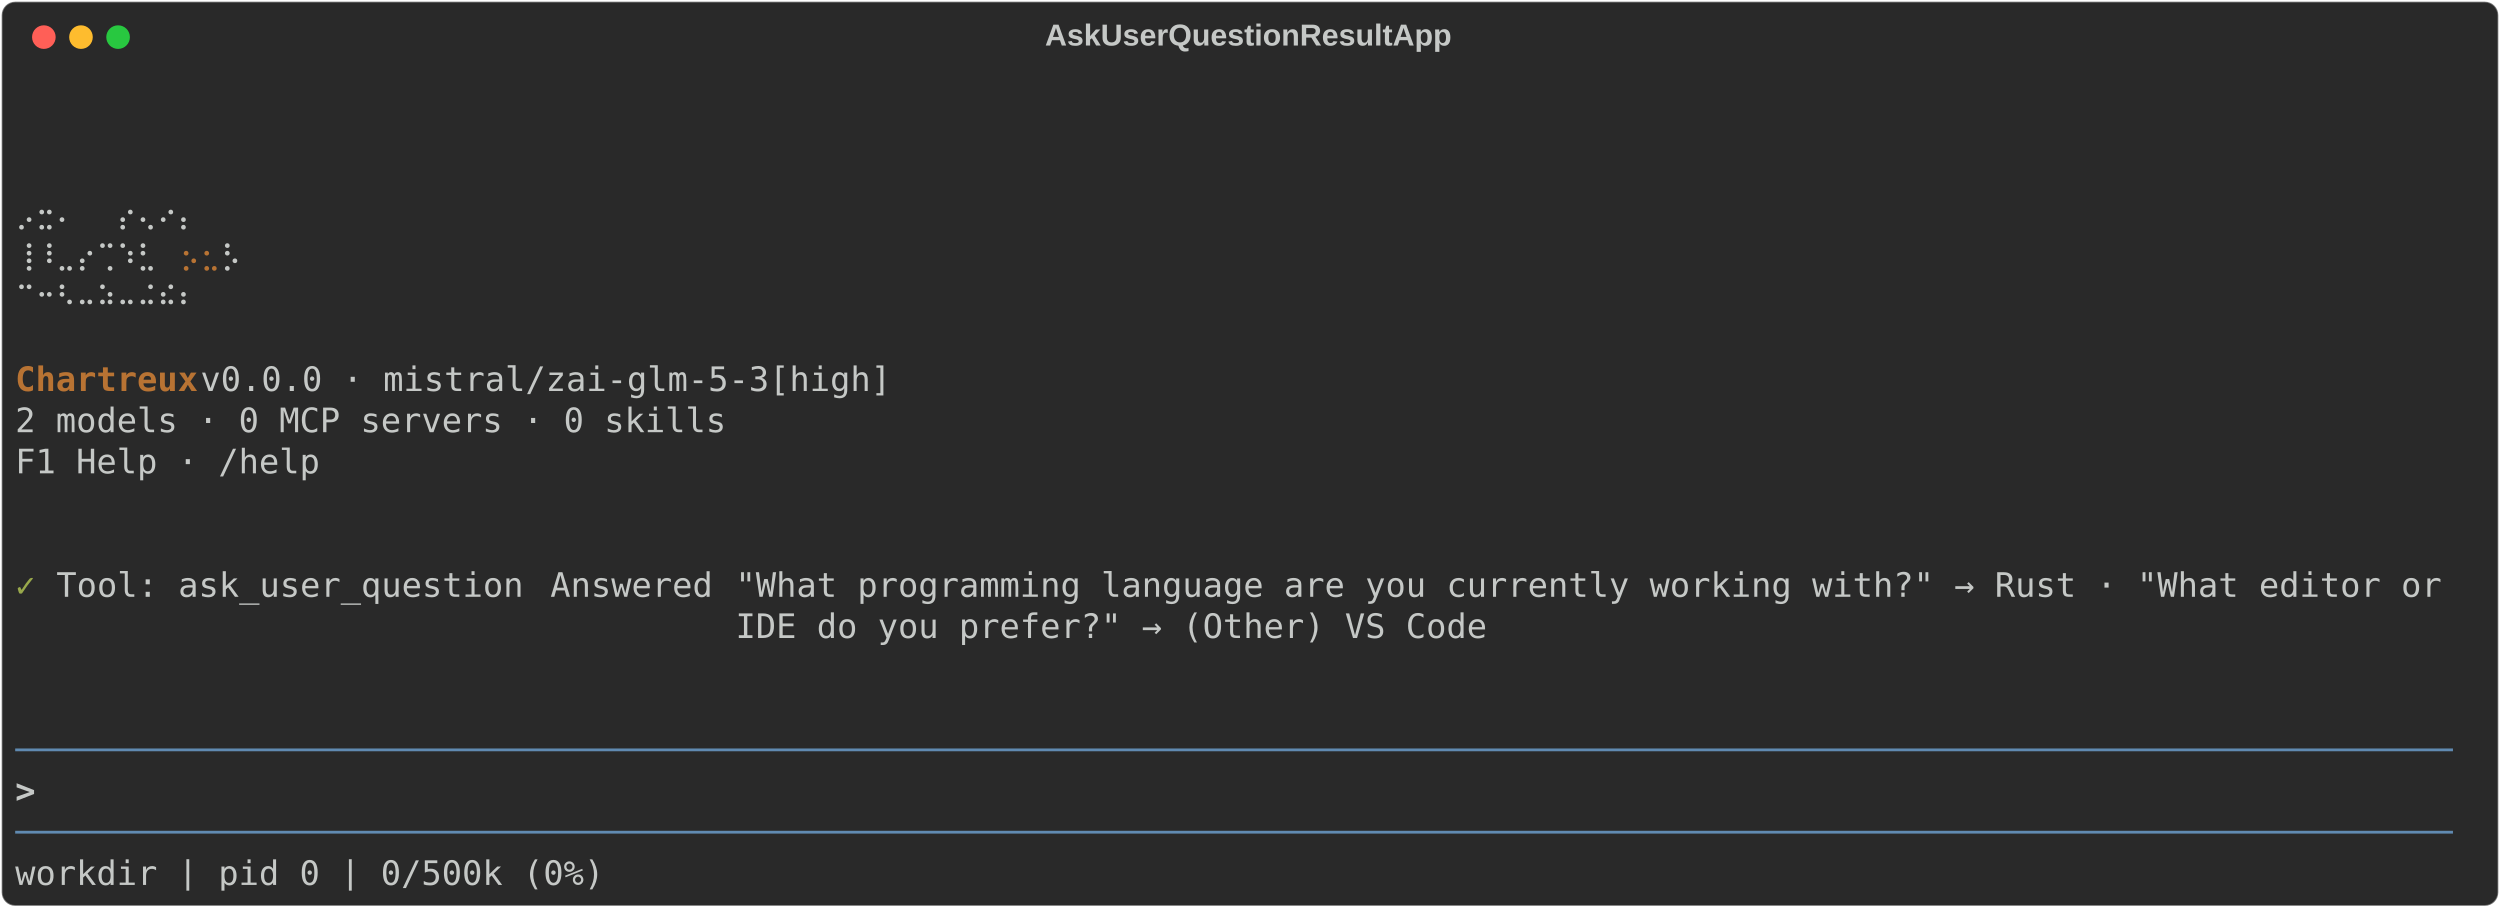
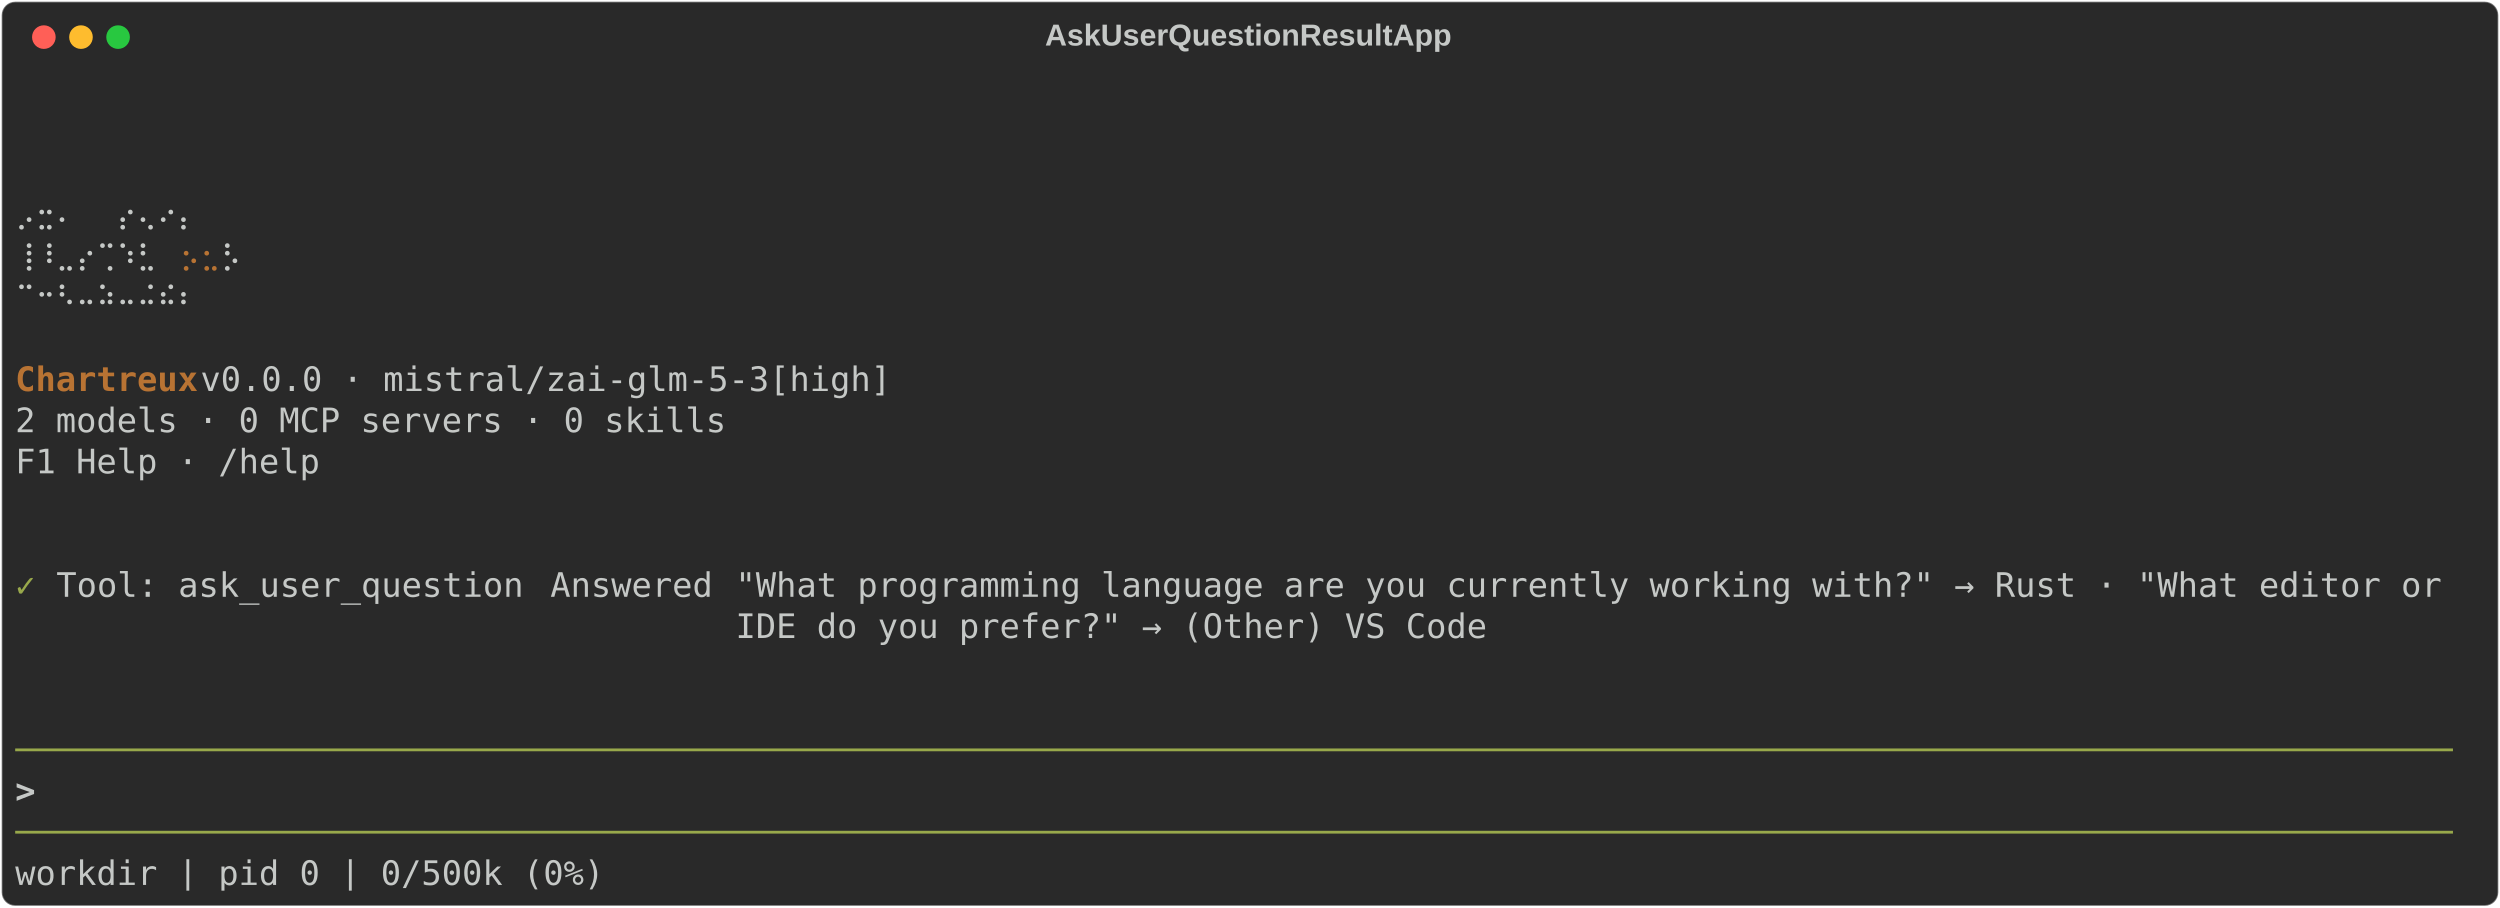
<svg xmlns="http://www.w3.org/2000/svg" class="rich-terminal" viewBox="0 0 1482 538.0">
  <style>

    @font-face {
        font-family: "Fira Code";
        src: local("FiraCode-Regular"),
                url("https://cdnjs.cloudflare.com/ajax/libs/firacode/6.2.0/woff2/FiraCode-Regular.woff2") format("woff2"),
                url("https://cdnjs.cloudflare.com/ajax/libs/firacode/6.2.0/woff/FiraCode-Regular.woff") format("woff");
        font-style: normal;
        font-weight: 400;
    }
    @font-face {
        font-family: "Fira Code";
        src: local("FiraCode-Bold"),
                url("https://cdnjs.cloudflare.com/ajax/libs/firacode/6.2.0/woff2/FiraCode-Bold.woff2") format("woff2"),
                url("https://cdnjs.cloudflare.com/ajax/libs/firacode/6.2.0/woff/FiraCode-Bold.woff") format("woff");
        font-style: bold;
        font-weight: 700;
    }

    .terminal-matrix {
        font-family: Fira Code, monospace;
        font-size: 20px;
        line-height: 24.4px;
        font-variant-east-asian: full-width;
    }

    .terminal-title {
        font-size: 18px;
        font-weight: bold;
        font-family: arial;
    }

    .terminal-r1 { fill: #c5c8c6 }
.terminal-r2 { fill: #b87333 }
.terminal-r3 { fill: #b87333;font-weight: bold }
.terminal-r4 { fill: #98a84b }
- .terminal-r5 { fill: #608ab1 }
- .terminal-r6 { fill: #c5c8c6;font-weight: bold }
+ .terminal-r5 { fill: #c5c8c6;font-weight: bold }
    </style>
  <defs>
    <clipPath id="terminal-clip-terminal">
      <rect x="0" y="0" width="1463.0" height="487.0" />
    </clipPath>
    <clipPath id="terminal-line-0">
      <rect x="0" y="1.5" width="1464" height="24.65" />
    </clipPath>
    <clipPath id="terminal-line-1">
      <rect x="0" y="25.9" width="1464" height="24.65" />
    </clipPath>
    <clipPath id="terminal-line-2">
      <rect x="0" y="50.3" width="1464" height="24.65" />
    </clipPath>
    <clipPath id="terminal-line-3">
      <rect x="0" y="74.7" width="1464" height="24.65" />
    </clipPath>
    <clipPath id="terminal-line-4">
      <rect x="0" y="99.1" width="1464" height="24.65" />
    </clipPath>
    <clipPath id="terminal-line-5">
      <rect x="0" y="123.5" width="1464" height="24.65" />
    </clipPath>
    <clipPath id="terminal-line-6">
      <rect x="0" y="147.9" width="1464" height="24.65" />
    </clipPath>
    <clipPath id="terminal-line-7">
      <rect x="0" y="172.3" width="1464" height="24.65" />
    </clipPath>
    <clipPath id="terminal-line-8">
      <rect x="0" y="196.7" width="1464" height="24.65" />
    </clipPath>
    <clipPath id="terminal-line-9">
      <rect x="0" y="221.1" width="1464" height="24.65" />
    </clipPath>
    <clipPath id="terminal-line-10">
      <rect x="0" y="245.5" width="1464" height="24.65" />
    </clipPath>
    <clipPath id="terminal-line-11">
      <rect x="0" y="269.9" width="1464" height="24.65" />
    </clipPath>
    <clipPath id="terminal-line-12">
      <rect x="0" y="294.3" width="1464" height="24.65" />
    </clipPath>
    <clipPath id="terminal-line-13">
      <rect x="0" y="318.7" width="1464" height="24.65" />
    </clipPath>
    <clipPath id="terminal-line-14">
      <rect x="0" y="343.1" width="1464" height="24.65" />
    </clipPath>
    <clipPath id="terminal-line-15">
      <rect x="0" y="367.5" width="1464" height="24.65" />
    </clipPath>
    <clipPath id="terminal-line-16">
      <rect x="0" y="391.9" width="1464" height="24.65" />
    </clipPath>
    <clipPath id="terminal-line-17">
      <rect x="0" y="416.3" width="1464" height="24.65" />
    </clipPath>
    <clipPath id="terminal-line-18">
      <rect x="0" y="440.7" width="1464" height="24.65" />
    </clipPath>
  </defs>
  <rect fill="#292929" stroke="rgba(255,255,255,0.35)" stroke-width="1" x="1" y="1" width="1480" height="536" rx="8" />
  <text class="terminal-title" fill="#c5c8c6" text-anchor="middle" x="740" y="27">AskUserQuestionResultApp</text>
  <g transform="translate(26,22)">
    <circle cx="0" cy="0" r="7" fill="#ff5f57" />
    <circle cx="22" cy="0" r="7" fill="#febc2e" />
    <circle cx="44" cy="0" r="7" fill="#28c840" />
  </g>
  <g transform="translate(9, 41)" clip-path="url(#terminal-clip-terminal)">
    <g class="terminal-matrix">
      <text class="terminal-r1" x="1464" y="20" textLength="12.2" clip-path="url(#terminal-line-0)">
</text>
      <text class="terminal-r1" x="1464" y="44.4" textLength="12.2" clip-path="url(#terminal-line-1)">
</text>
      <text class="terminal-r1" x="1464" y="68.8" textLength="12.2" clip-path="url(#terminal-line-2)">
</text>
      <text class="terminal-r1" x="0" y="93.2" textLength="134.2" clip-path="url(#terminal-line-3)">  ⡠⣒⠄  ⡔⢄⠔⡄</text>
      <text class="terminal-r1" x="1464" y="93.2" textLength="12.2" clip-path="url(#terminal-line-3)">
</text>
      <text class="terminal-r1" x="0" y="117.6" textLength="97.6" clip-path="url(#terminal-line-4)"> ⢸⠸⣀⡔⢉⠱⣃</text>
      <text class="terminal-r2" x="97.6" y="117.6" textLength="12.2" clip-path="url(#terminal-line-4)">⡢</text>
      <text class="terminal-r2" x="109.8" y="117.6" textLength="12.2" clip-path="url(#terminal-line-4)">⣂</text>
      <text class="terminal-r1" x="122" y="117.6" textLength="12.2" clip-path="url(#terminal-line-4)">⡣</text>
      <text class="terminal-r1" x="1464" y="117.6" textLength="12.2" clip-path="url(#terminal-line-4)">
</text>
      <text class="terminal-r1" x="0" y="142" textLength="134.2" clip-path="url(#terminal-line-5)">  ⠉⠒⠣⠤⠵⠤⠬⠮⠆</text>
      <text class="terminal-r1" x="1464" y="142" textLength="12.2" clip-path="url(#terminal-line-5)">
</text>
      <text class="terminal-r1" x="1464" y="166.4" textLength="12.2" clip-path="url(#terminal-line-6)">
</text>
      <text class="terminal-r3" x="0" y="190.8" textLength="109.8" clip-path="url(#terminal-line-7)">Chartreux</text>
      <text class="terminal-r1" x="109.8" y="190.8" textLength="427" clip-path="url(#terminal-line-7)"> v0.0.0 · mistral/zai-glm-5-3[high]</text>
      <text class="terminal-r1" x="1464" y="190.8" textLength="12.2" clip-path="url(#terminal-line-7)">
</text>
      <text class="terminal-r1" x="0" y="215.2" textLength="427" clip-path="url(#terminal-line-8)">2 models · 0 MCP servers · 0 skills</text>
      <text class="terminal-r1" x="1464" y="215.2" textLength="12.2" clip-path="url(#terminal-line-8)">
</text>
      <text class="terminal-r1" x="0" y="239.6" textLength="183" clip-path="url(#terminal-line-9)">F1 Help · /help</text>
      <text class="terminal-r1" x="1464" y="239.6" textLength="12.2" clip-path="url(#terminal-line-9)">
</text>
      <text class="terminal-r1" x="1464" y="264" textLength="12.2" clip-path="url(#terminal-line-10)">
</text>
      <text class="terminal-r1" x="1464" y="288.4" textLength="12.2" clip-path="url(#terminal-line-11)">
</text>
      <text class="terminal-r4" x="0" y="312.8" textLength="12.2" clip-path="url(#terminal-line-12)">✓</text>
      <text class="terminal-r1" x="24.4" y="312.8" textLength="280.6" clip-path="url(#terminal-line-12)">Tool: ask_user_question</text>
      <text class="terminal-r1" x="317.2" y="312.8" textLength="97.6" clip-path="url(#terminal-line-12)">Answered</text>
      <text class="terminal-r1" x="427" y="312.8" textLength="1024.8" clip-path="url(#terminal-line-12)">"What programming language are you currently working with?" → Rust · "What editor or</text>
      <text class="terminal-r1" x="1464" y="312.8" textLength="12.2" clip-path="url(#terminal-line-12)">
</text>
      <text class="terminal-r1" x="427" y="337.2" textLength="451.4" clip-path="url(#terminal-line-13)">IDE do you prefer?" → (Other) VS Code</text>
      <text class="terminal-r1" x="1464" y="337.2" textLength="12.2" clip-path="url(#terminal-line-13)">
</text>
      <text class="terminal-r1" x="1464" y="361.6" textLength="12.2" clip-path="url(#terminal-line-14)">
</text>
      <text class="terminal-r1" x="1464" y="386" textLength="12.2" clip-path="url(#terminal-line-15)">
</text>
-       <text class="terminal-r5" x="0" y="410.4" textLength="1464" clip-path="url(#terminal-line-16)">────────────────────────────────────────────────────────────────────────────────────────────────────────────────────────</text>
+       <text class="terminal-r4" x="0" y="410.4" textLength="1464" clip-path="url(#terminal-line-16)">────────────────────────────────────────────────────────────────────────────────────────────────────────────────────────</text>
      <text class="terminal-r1" x="1464" y="410.4" textLength="12.2" clip-path="url(#terminal-line-16)">
</text>
-       <text class="terminal-r6" x="0" y="434.8" textLength="12.2" clip-path="url(#terminal-line-17)">&gt;</text>
+       <text class="terminal-r5" x="0" y="434.8" textLength="12.2" clip-path="url(#terminal-line-17)">&gt;</text>
      <text class="terminal-r1" x="1464" y="434.8" textLength="12.2" clip-path="url(#terminal-line-17)">
</text>
-       <text class="terminal-r5" x="0" y="459.2" textLength="1464" clip-path="url(#terminal-line-18)">────────────────────────────────────────────────────────────────────────────────────────────────────────────────────────</text>
+       <text class="terminal-r4" x="0" y="459.2" textLength="1464" clip-path="url(#terminal-line-18)">────────────────────────────────────────────────────────────────────────────────────────────────────────────────────────</text>
      <text class="terminal-r1" x="1464" y="459.2" textLength="12.2" clip-path="url(#terminal-line-18)">
</text>
      <text class="terminal-r1" x="0" y="483.6" textLength="353.8" clip-path="url(#terminal-line-19)">workdir | pid 0 | 0/500k (0%)</text>
    </g>
  </g>
</svg>
